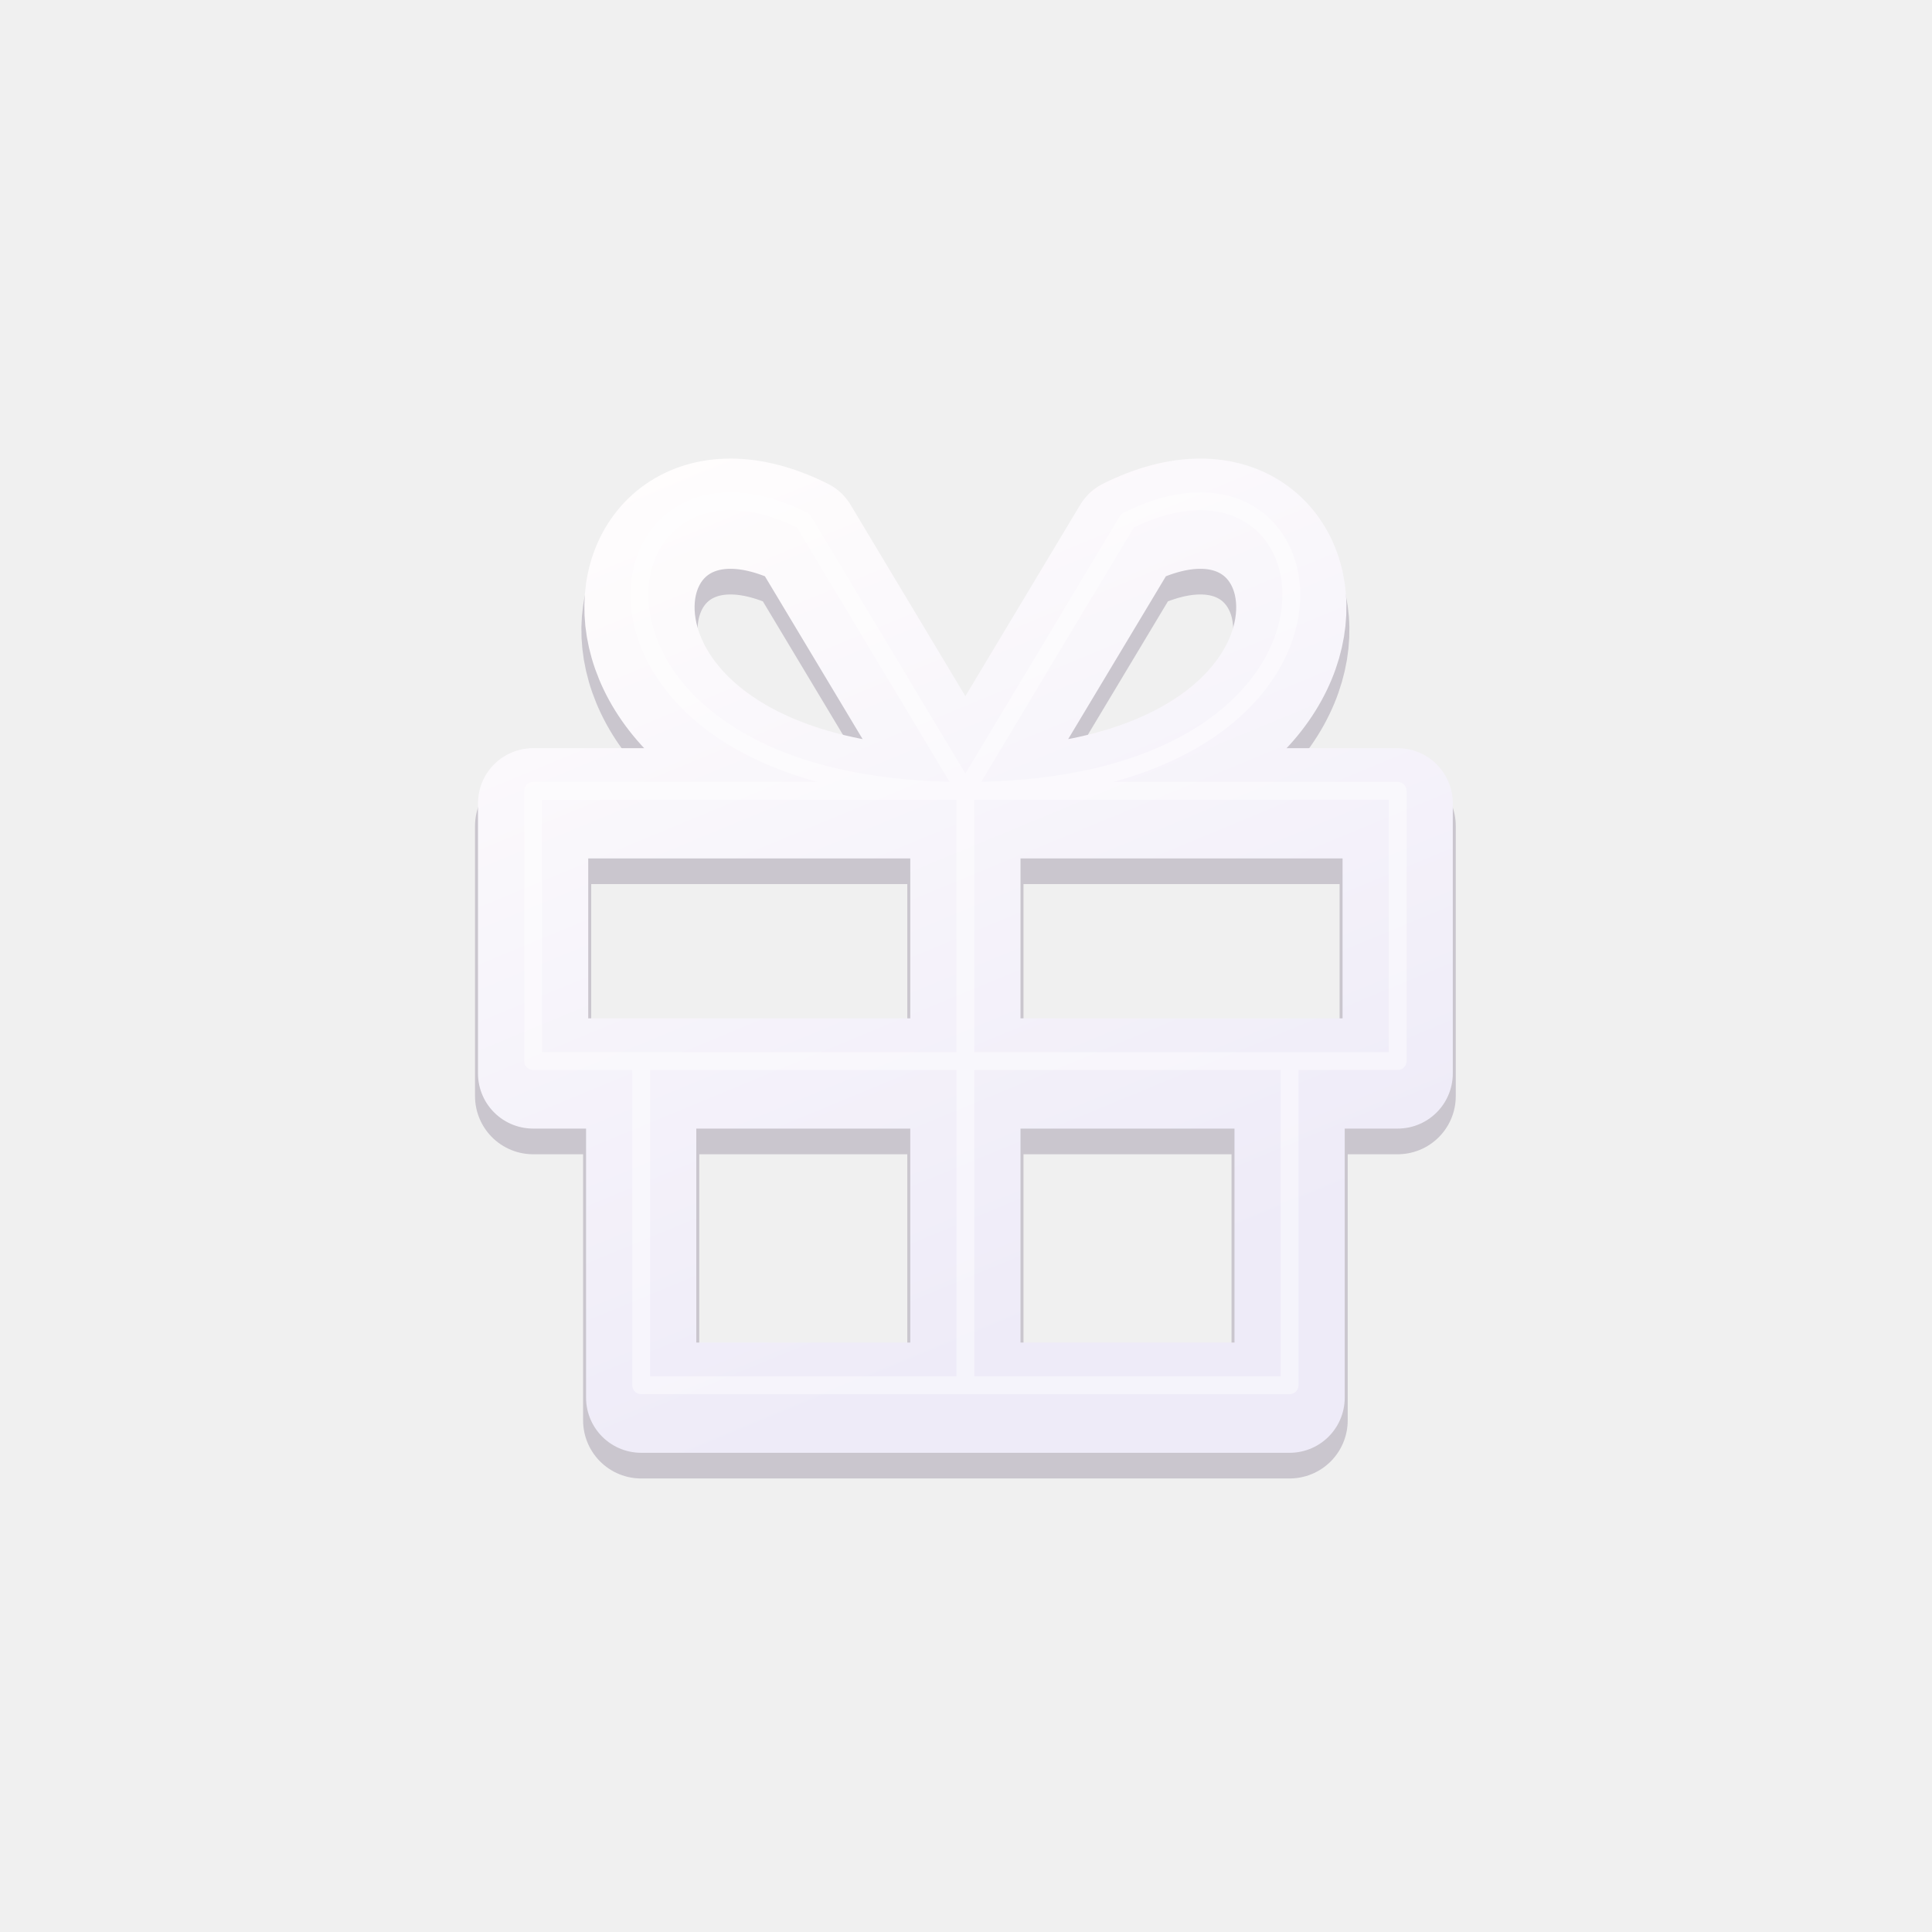
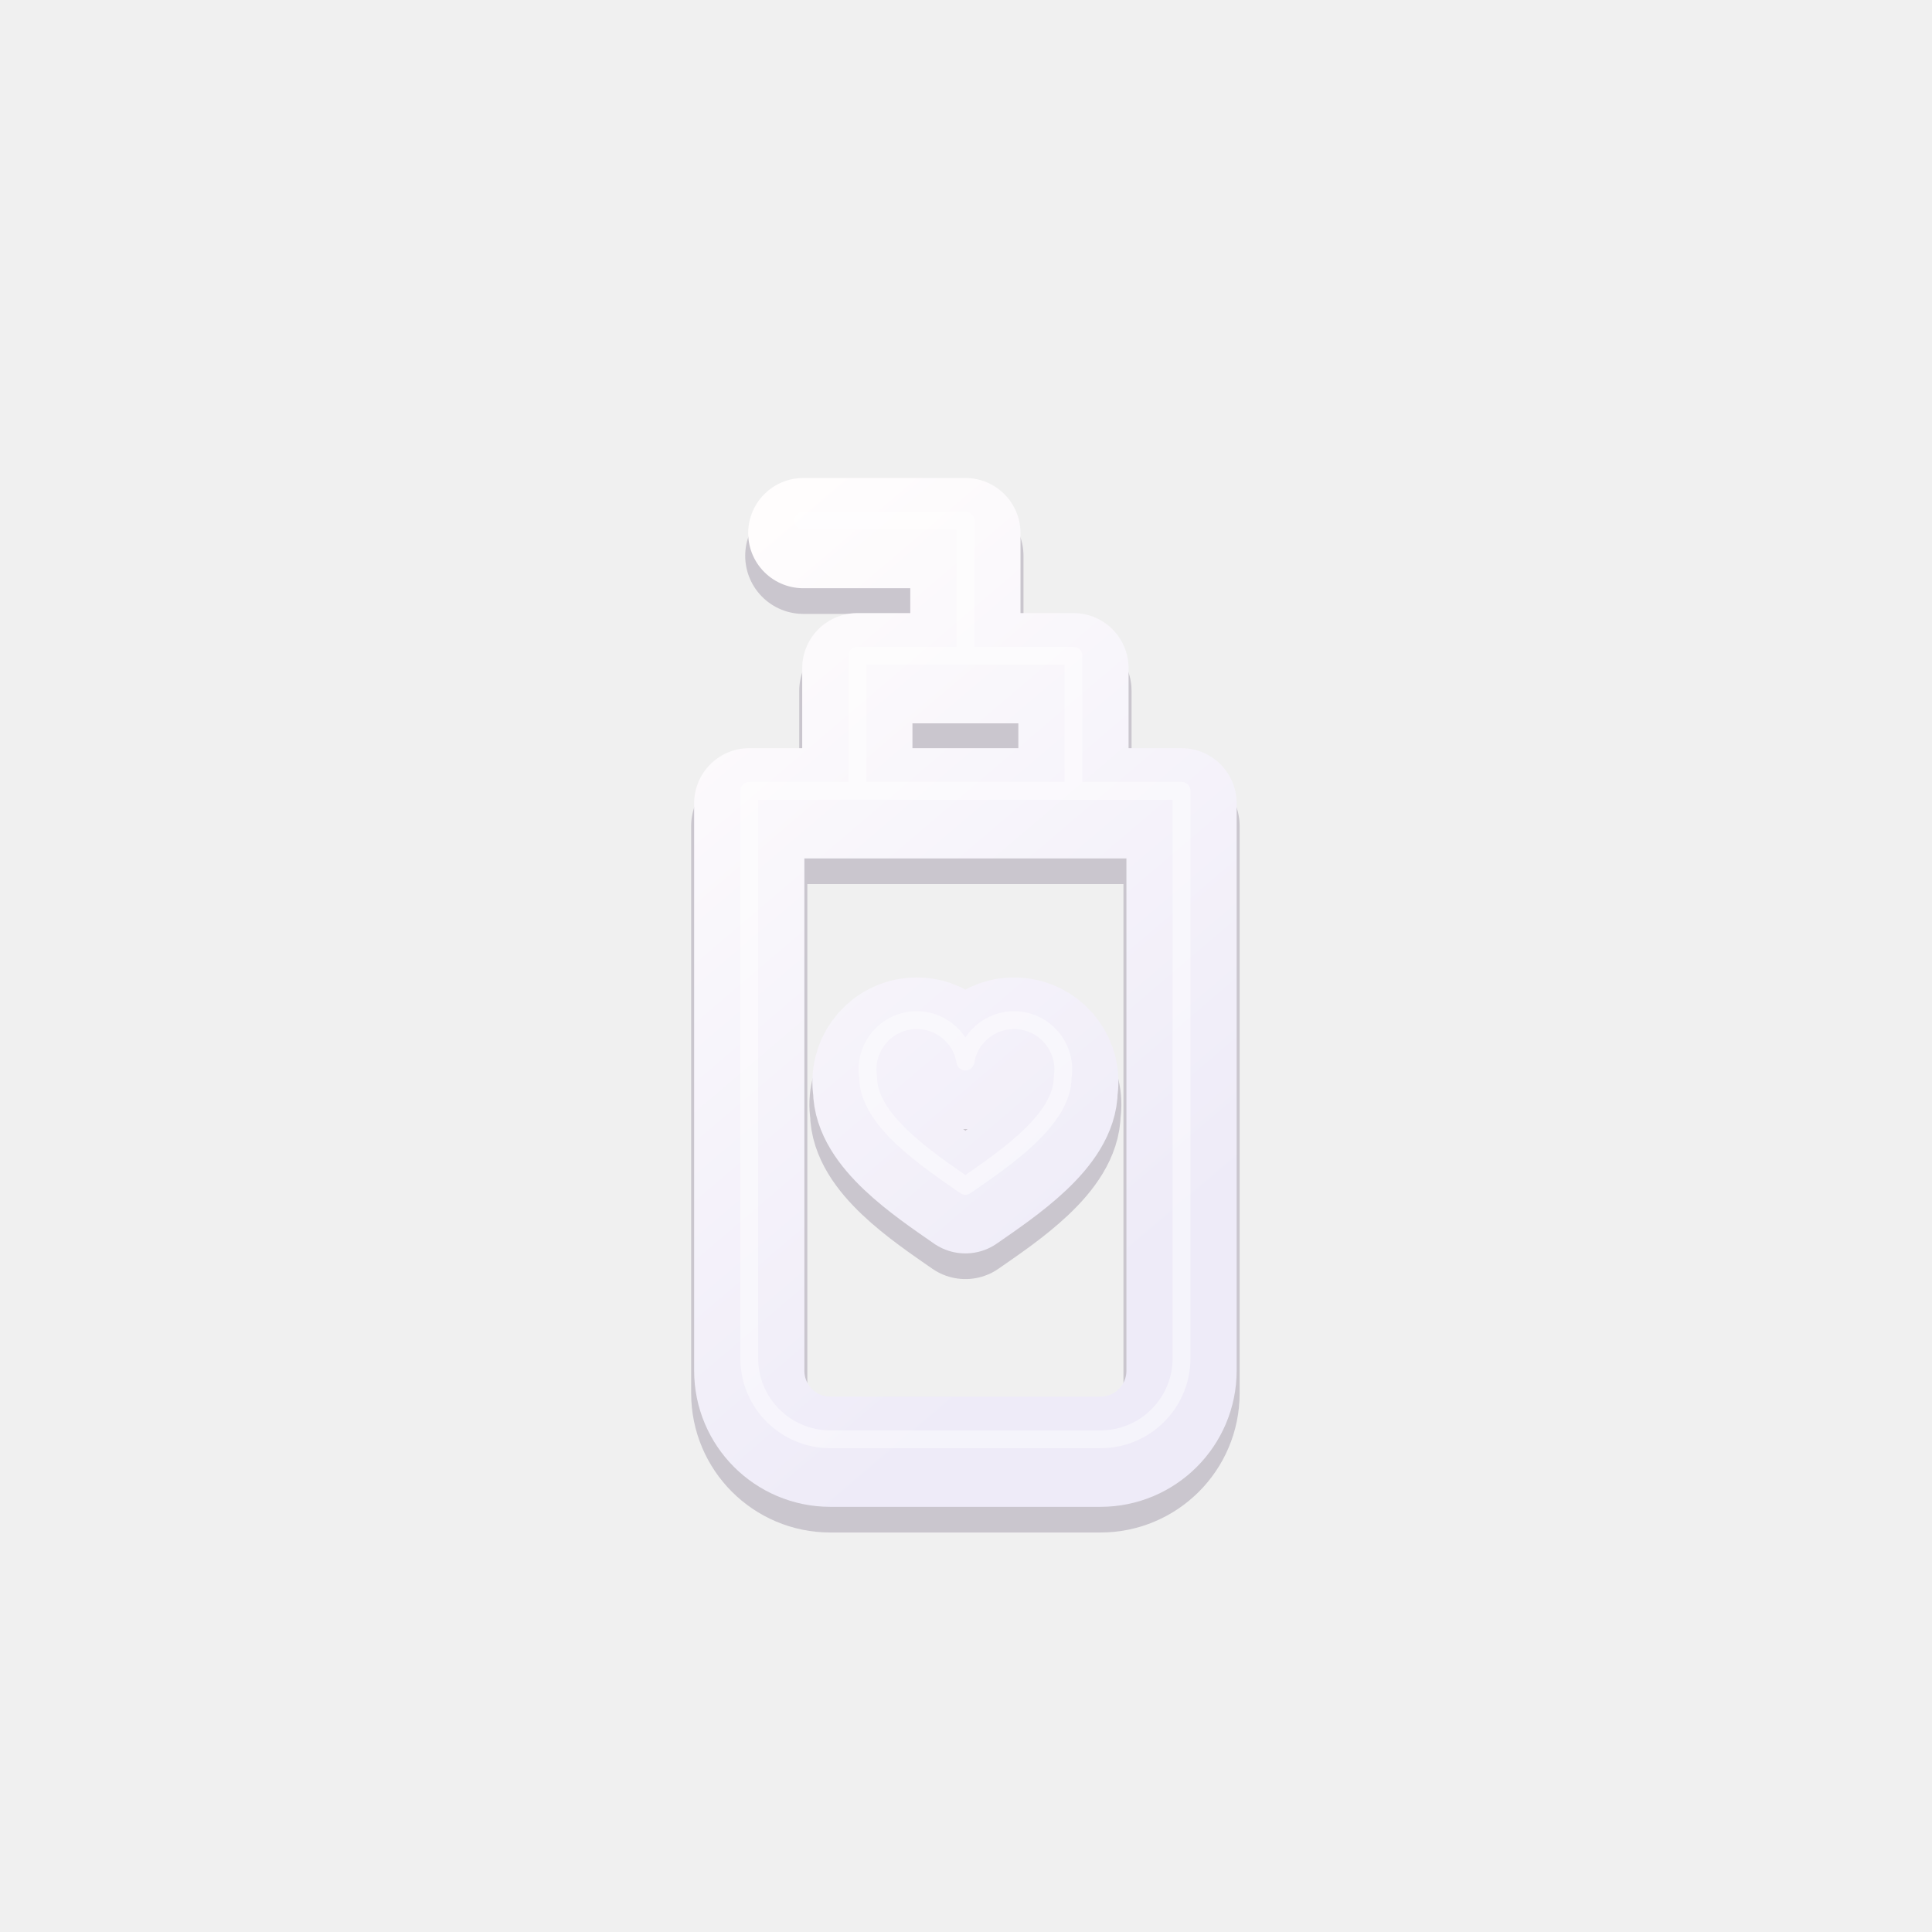
<svg xmlns="http://www.w3.org/2000/svg" width="512" height="512" viewBox="0 0 128 128">
  <defs>
    <linearGradient id="pearl" x2=".4" y2="1">
      <stop stop-color="#fffdfd" />
      <stop offset="1" stop-color="#eeebf8" />
    </linearGradient>
  </defs>
  <g transform="translate(21 21) scale(3.58)" fill="none" stroke-linecap="round" stroke-linejoin="round">
    <g stroke="#574966" opacity=".25" stroke-width="2.15" transform="translate(0 .42)">
-       <path d="M4 9h16v5H4Zm2 5v6h12v-6M12 9v11m0-11C4 9 5 2 9 4Zm0 0c8 0 7-7 3-5Z" />
+       <path d="M8 9h8v10.5a1.5 1.5 0 0 1-1.5 1.5h-5A1.5 1.5 0 0 1 8 19.5ZM10 9V6.5h4V9M12 6.5V4h-3M12 16.31C11.28 15.81 10.2 15.09 10.2 14.3A0.9 0.9 0 0 1 12 14.01A0.9 0.9 0 0 1 13.8 14.3C13.8 15.09 12.72 15.81 12 16.31Z" />
    </g>
    <g stroke="url(#pearl)" stroke-width="2.04">
-       <path d="M4 9h16v5H4Zm2 5v6h12v-6M12 9v11m0-11C4 9 5 2 9 4Zm0 0c8 0 7-7 3-5Z" />
+       <path d="M8 9h8v10.5a1.5 1.5 0 0 1-1.5 1.5h-5A1.5 1.5 0 0 1 8 19.5ZM10 9V6.5h4V9M12 6.5V4h-3M12 16.31C11.28 15.81 10.2 15.09 10.2 14.3A0.9 0.9 0 0 1 12 14.01A0.9 0.9 0 0 1 13.8 14.3C13.8 15.09 12.72 15.81 12 16.31Z" />
    </g>
    <g stroke="#fff" opacity=".44" stroke-width=".33" transform="translate(0 -.23)">
-       <path d="M4 9h16v5H4Zm2 5v6h12v-6M12 9v11m0-11C4 9 5 2 9 4Zm0 0c8 0 7-7 3-5Z" />
+       <path d="M8 9h8v10.5a1.5 1.5 0 0 1-1.5 1.5h-5A1.5 1.5 0 0 1 8 19.5ZM10 9V6.5h4V9M12 6.5V4h-3M12 16.31C11.28 15.81 10.2 15.09 10.2 14.3A0.9 0.9 0 0 1 12 14.01A0.9 0.9 0 0 1 13.8 14.3C13.8 15.09 12.72 15.81 12 16.31Z" />
    </g>
  </g>
</svg>
